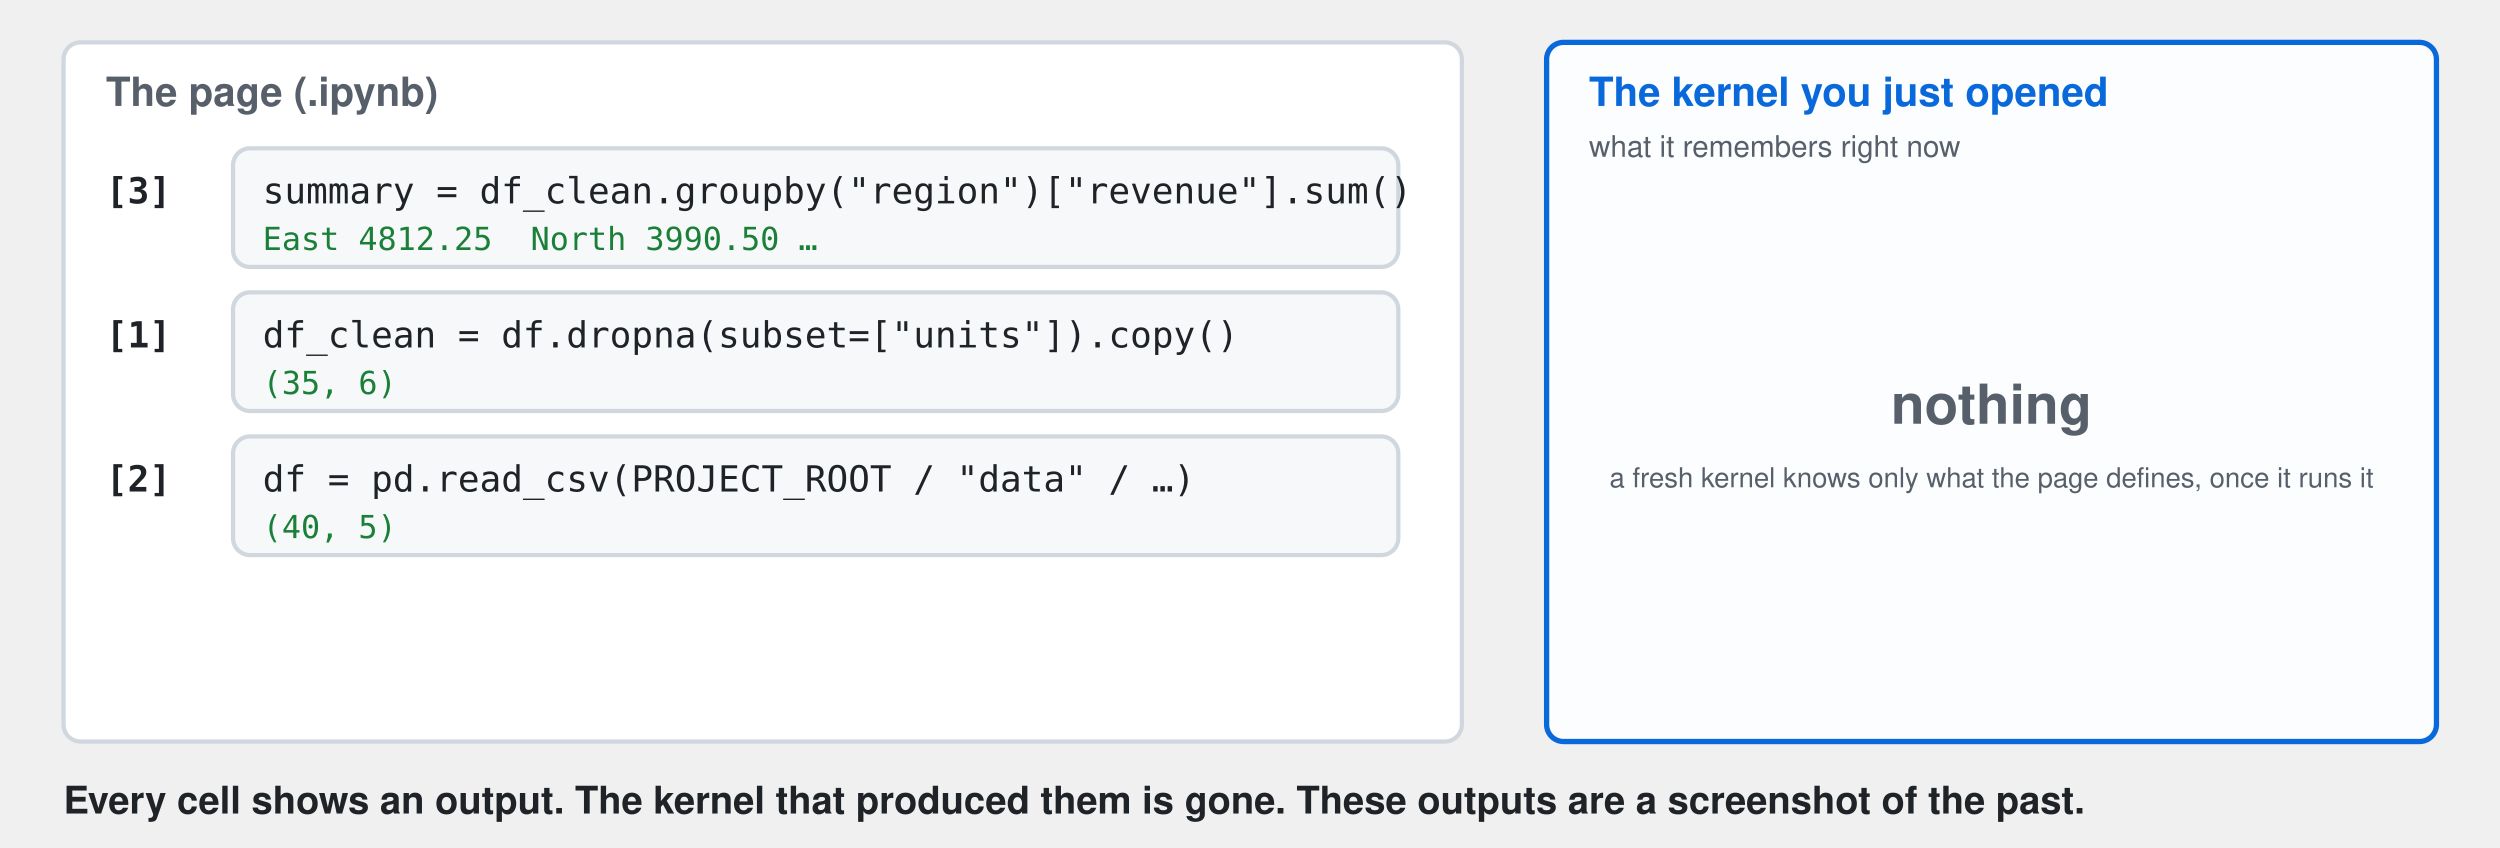
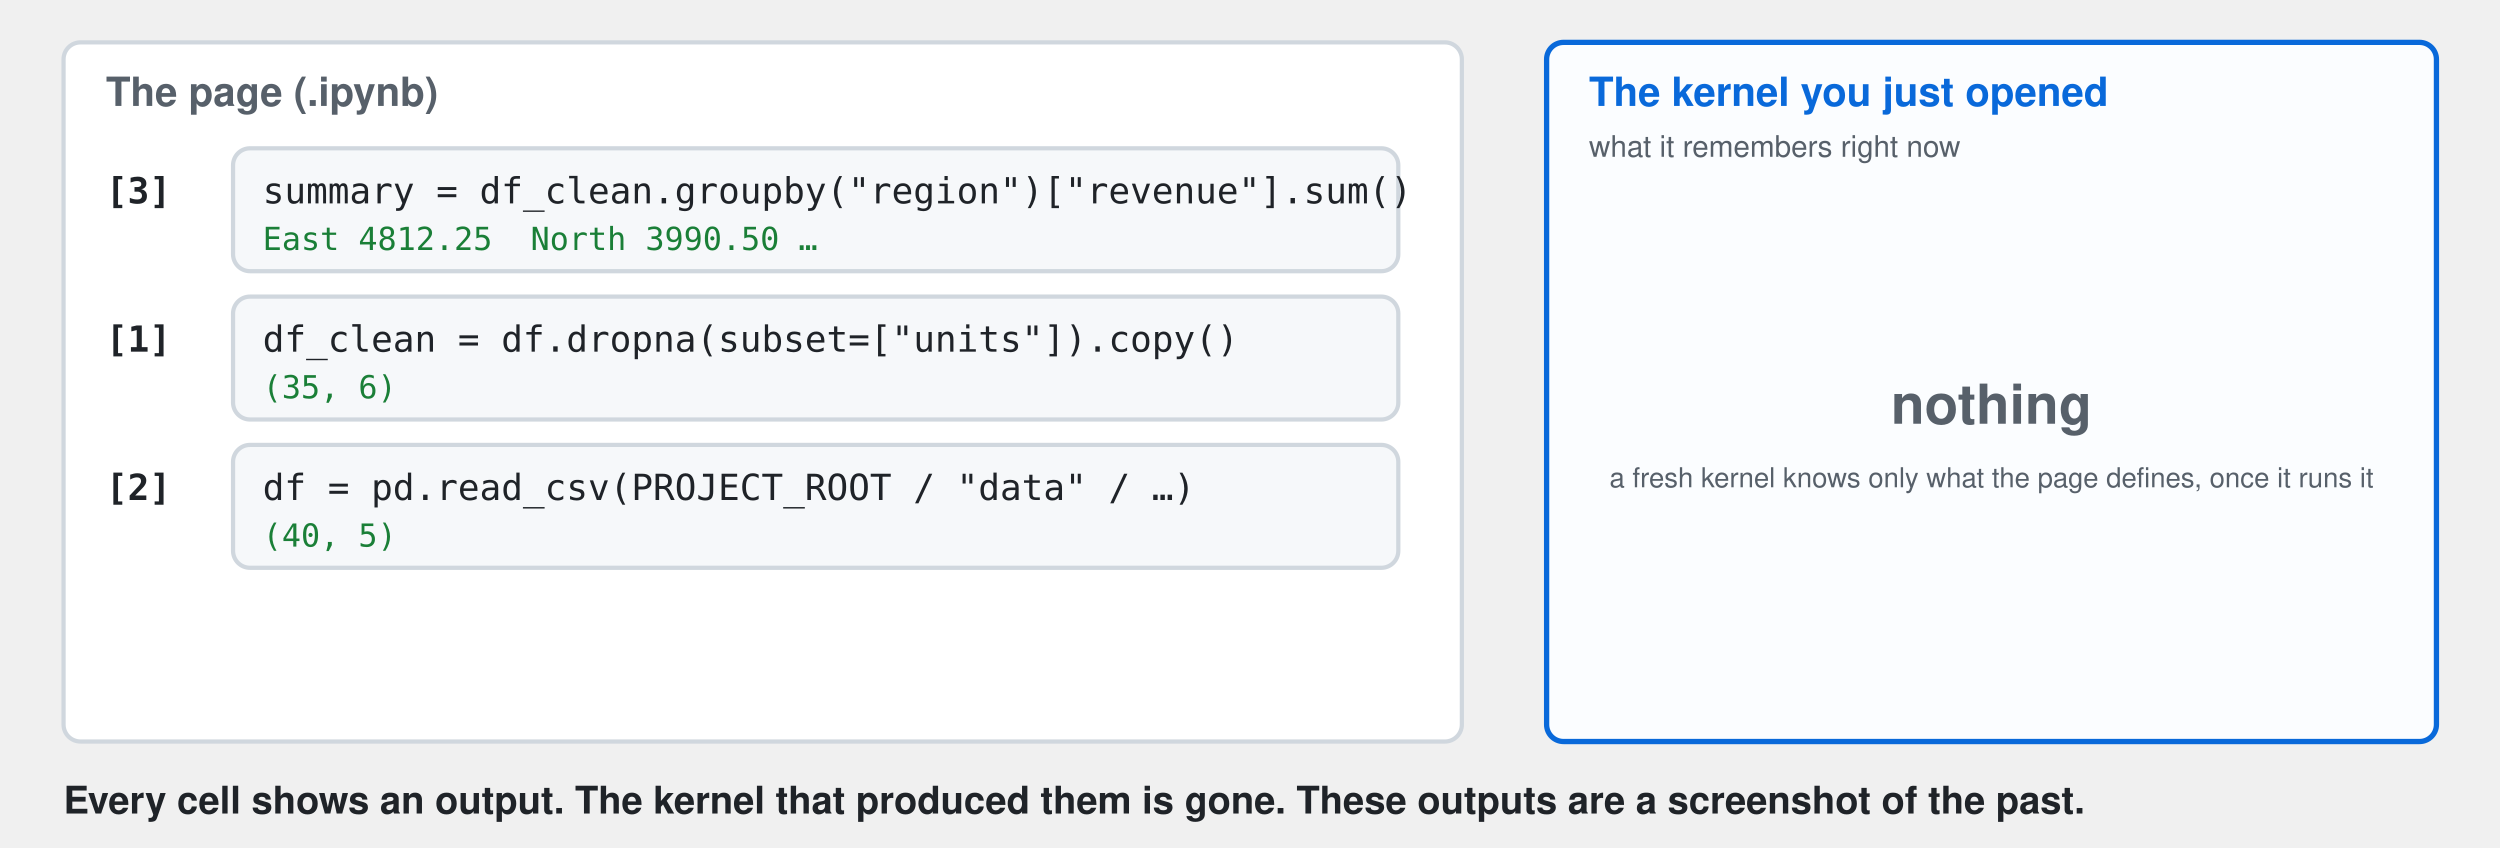
<svg xmlns="http://www.w3.org/2000/svg" width="1180" height="400" viewBox="0 0 1180 400" font-family="-apple-system, BlinkMacSystemFont, 'Segoe UI', Helvetica, Arial, sans-serif" font-size="20" fill="#1f2328">
  <defs>
    <marker id="ah" viewBox="0 0 10 10" refX="9" refY="5" markerWidth="7" markerHeight="7" orient="auto-start-reverse">
      <path d="M0,0 L10,5 L0,10 z" fill="#57606a" />
    </marker>
  </defs>
  <rect x="30" y="20" width="660" height="330" rx="8" fill="#fff" stroke="#d0d7de" stroke-width="2" />
  <text x="50" y="50" font-size="19" fill="#57606a" font-weight="700" text-anchor="start">The page (.ipynb)</text>
-   <rect x="110" y="70" width="550" height="56" rx="8" fill="#f6f8fa" stroke="#d0d7de" stroke-width="2" />
+   <rect x="110" y="70" width="550" height="58" rx="8" fill="#f6f8fa" stroke="#d0d7de" stroke-width="2" />
  <text x="50" y="96" font-family="'SF Mono', Menlo, Consolas, 'DejaVu Sans Mono', monospace" font-size="17" fill="#1f2328" font-weight="700" textLength="30.6" lengthAdjust="spacingAndGlyphs" xml:space="preserve">[3]</text>
  <text x="124" y="96" font-family="'SF Mono', Menlo, Consolas, 'DejaVu Sans Mono', monospace" font-size="17" fill="#1f2328" font-weight="400" textLength="540.6" lengthAdjust="spacingAndGlyphs" xml:space="preserve">summary = df_clean.groupby("region")["revenue"].sum()</text>
  <text x="124" y="118" font-family="'SF Mono', Menlo, Consolas, 'DejaVu Sans Mono', monospace" font-size="15" fill="#1a7f37" font-weight="400" textLength="261.0" lengthAdjust="spacingAndGlyphs" xml:space="preserve">East 4812.25  North 3990.50 …</text>
-   <rect x="110" y="138" width="550" height="56" rx="8" fill="#f6f8fa" stroke="#d0d7de" stroke-width="2" />
-   <text x="50" y="164" font-family="'SF Mono', Menlo, Consolas, 'DejaVu Sans Mono', monospace" font-size="17" fill="#1f2328" font-weight="700" textLength="30.6" lengthAdjust="spacingAndGlyphs" xml:space="preserve">[1]</text>
-   <text x="124" y="164" font-family="'SF Mono', Menlo, Consolas, 'DejaVu Sans Mono', monospace" font-size="17" fill="#1f2328" font-weight="400" textLength="459.0" lengthAdjust="spacingAndGlyphs" xml:space="preserve">df_clean = df.dropna(subset=["units"]).copy()</text>
-   <text x="124" y="186" font-family="'SF Mono', Menlo, Consolas, 'DejaVu Sans Mono', monospace" font-size="15" fill="#1a7f37" font-weight="400" textLength="63.0" lengthAdjust="spacingAndGlyphs" xml:space="preserve">(35, 6)</text>
-   <rect x="110" y="206" width="550" height="56" rx="8" fill="#f6f8fa" stroke="#d0d7de" stroke-width="2" />
-   <text x="50" y="232" font-family="'SF Mono', Menlo, Consolas, 'DejaVu Sans Mono', monospace" font-size="17" fill="#1f2328" font-weight="700" textLength="30.6" lengthAdjust="spacingAndGlyphs" xml:space="preserve">[2]</text>
-   <text x="124" y="232" font-family="'SF Mono', Menlo, Consolas, 'DejaVu Sans Mono', monospace" font-size="17" fill="#1f2328" font-weight="400" textLength="438.6" lengthAdjust="spacingAndGlyphs" xml:space="preserve">df = pd.read_csv(PROJECT_ROOT / "data" / …)</text>
-   <text x="124" y="254" font-family="'SF Mono', Menlo, Consolas, 'DejaVu Sans Mono', monospace" font-size="15" fill="#1a7f37" font-weight="400" textLength="63.0" lengthAdjust="spacingAndGlyphs" xml:space="preserve">(40, 5)</text>
+   <rect x="110" y="140" width="550" height="58" rx="8" fill="#f6f8fa" stroke="#d0d7de" stroke-width="2" />
+   <text x="50" y="166" font-family="'SF Mono', Menlo, Consolas, 'DejaVu Sans Mono', monospace" font-size="17" fill="#1f2328" font-weight="700" textLength="30.6" lengthAdjust="spacingAndGlyphs" xml:space="preserve">[1]</text>
+   <text x="124" y="166" font-family="'SF Mono', Menlo, Consolas, 'DejaVu Sans Mono', monospace" font-size="17" fill="#1f2328" font-weight="400" textLength="459.0" lengthAdjust="spacingAndGlyphs" xml:space="preserve">df_clean = df.dropna(subset=["units"]).copy()</text>
+   <text x="124" y="188" font-family="'SF Mono', Menlo, Consolas, 'DejaVu Sans Mono', monospace" font-size="15" fill="#1a7f37" font-weight="400" textLength="63.0" lengthAdjust="spacingAndGlyphs" xml:space="preserve">(35, 6)</text>
+   <rect x="110" y="210" width="550" height="58" rx="8" fill="#f6f8fa" stroke="#d0d7de" stroke-width="2" />
+   <text x="50" y="236" font-family="'SF Mono', Menlo, Consolas, 'DejaVu Sans Mono', monospace" font-size="17" fill="#1f2328" font-weight="700" textLength="30.6" lengthAdjust="spacingAndGlyphs" xml:space="preserve">[2]</text>
+   <text x="124" y="236" font-family="'SF Mono', Menlo, Consolas, 'DejaVu Sans Mono', monospace" font-size="17" fill="#1f2328" font-weight="400" textLength="438.6" lengthAdjust="spacingAndGlyphs" xml:space="preserve">df = pd.read_csv(PROJECT_ROOT / "data" / …)</text>
+   <text x="124" y="258" font-family="'SF Mono', Menlo, Consolas, 'DejaVu Sans Mono', monospace" font-size="15" fill="#1a7f37" font-weight="400" textLength="63.0" lengthAdjust="spacingAndGlyphs" xml:space="preserve">(40, 5)</text>
  <rect x="730" y="20" width="420" height="330" rx="8" fill="#fbfdff" stroke="#0969da" stroke-width="2.5" />
  <text x="750" y="50" font-size="19" fill="#0969da" font-weight="700" text-anchor="start">The kernel you just opened</text>
  <text x="750" y="74" font-size="14" fill="#57606a" font-weight="400" text-anchor="start">what it remembers right now</text>
  <text x="940" y="200" font-size="26" fill="#57606a" font-weight="700" text-anchor="middle">nothing</text>
  <text x="940" y="230" font-size="13" fill="#57606a" font-weight="400" text-anchor="middle">a fresh kernel knows only what the page defines, once it runs it</text>
  <text x="30" y="384" font-size="18" fill="#1f2328" font-weight="700" text-anchor="start">Every cell shows an output. The kernel that produced them is gone. These outputs are a screenshot of the past.</text>
</svg>
